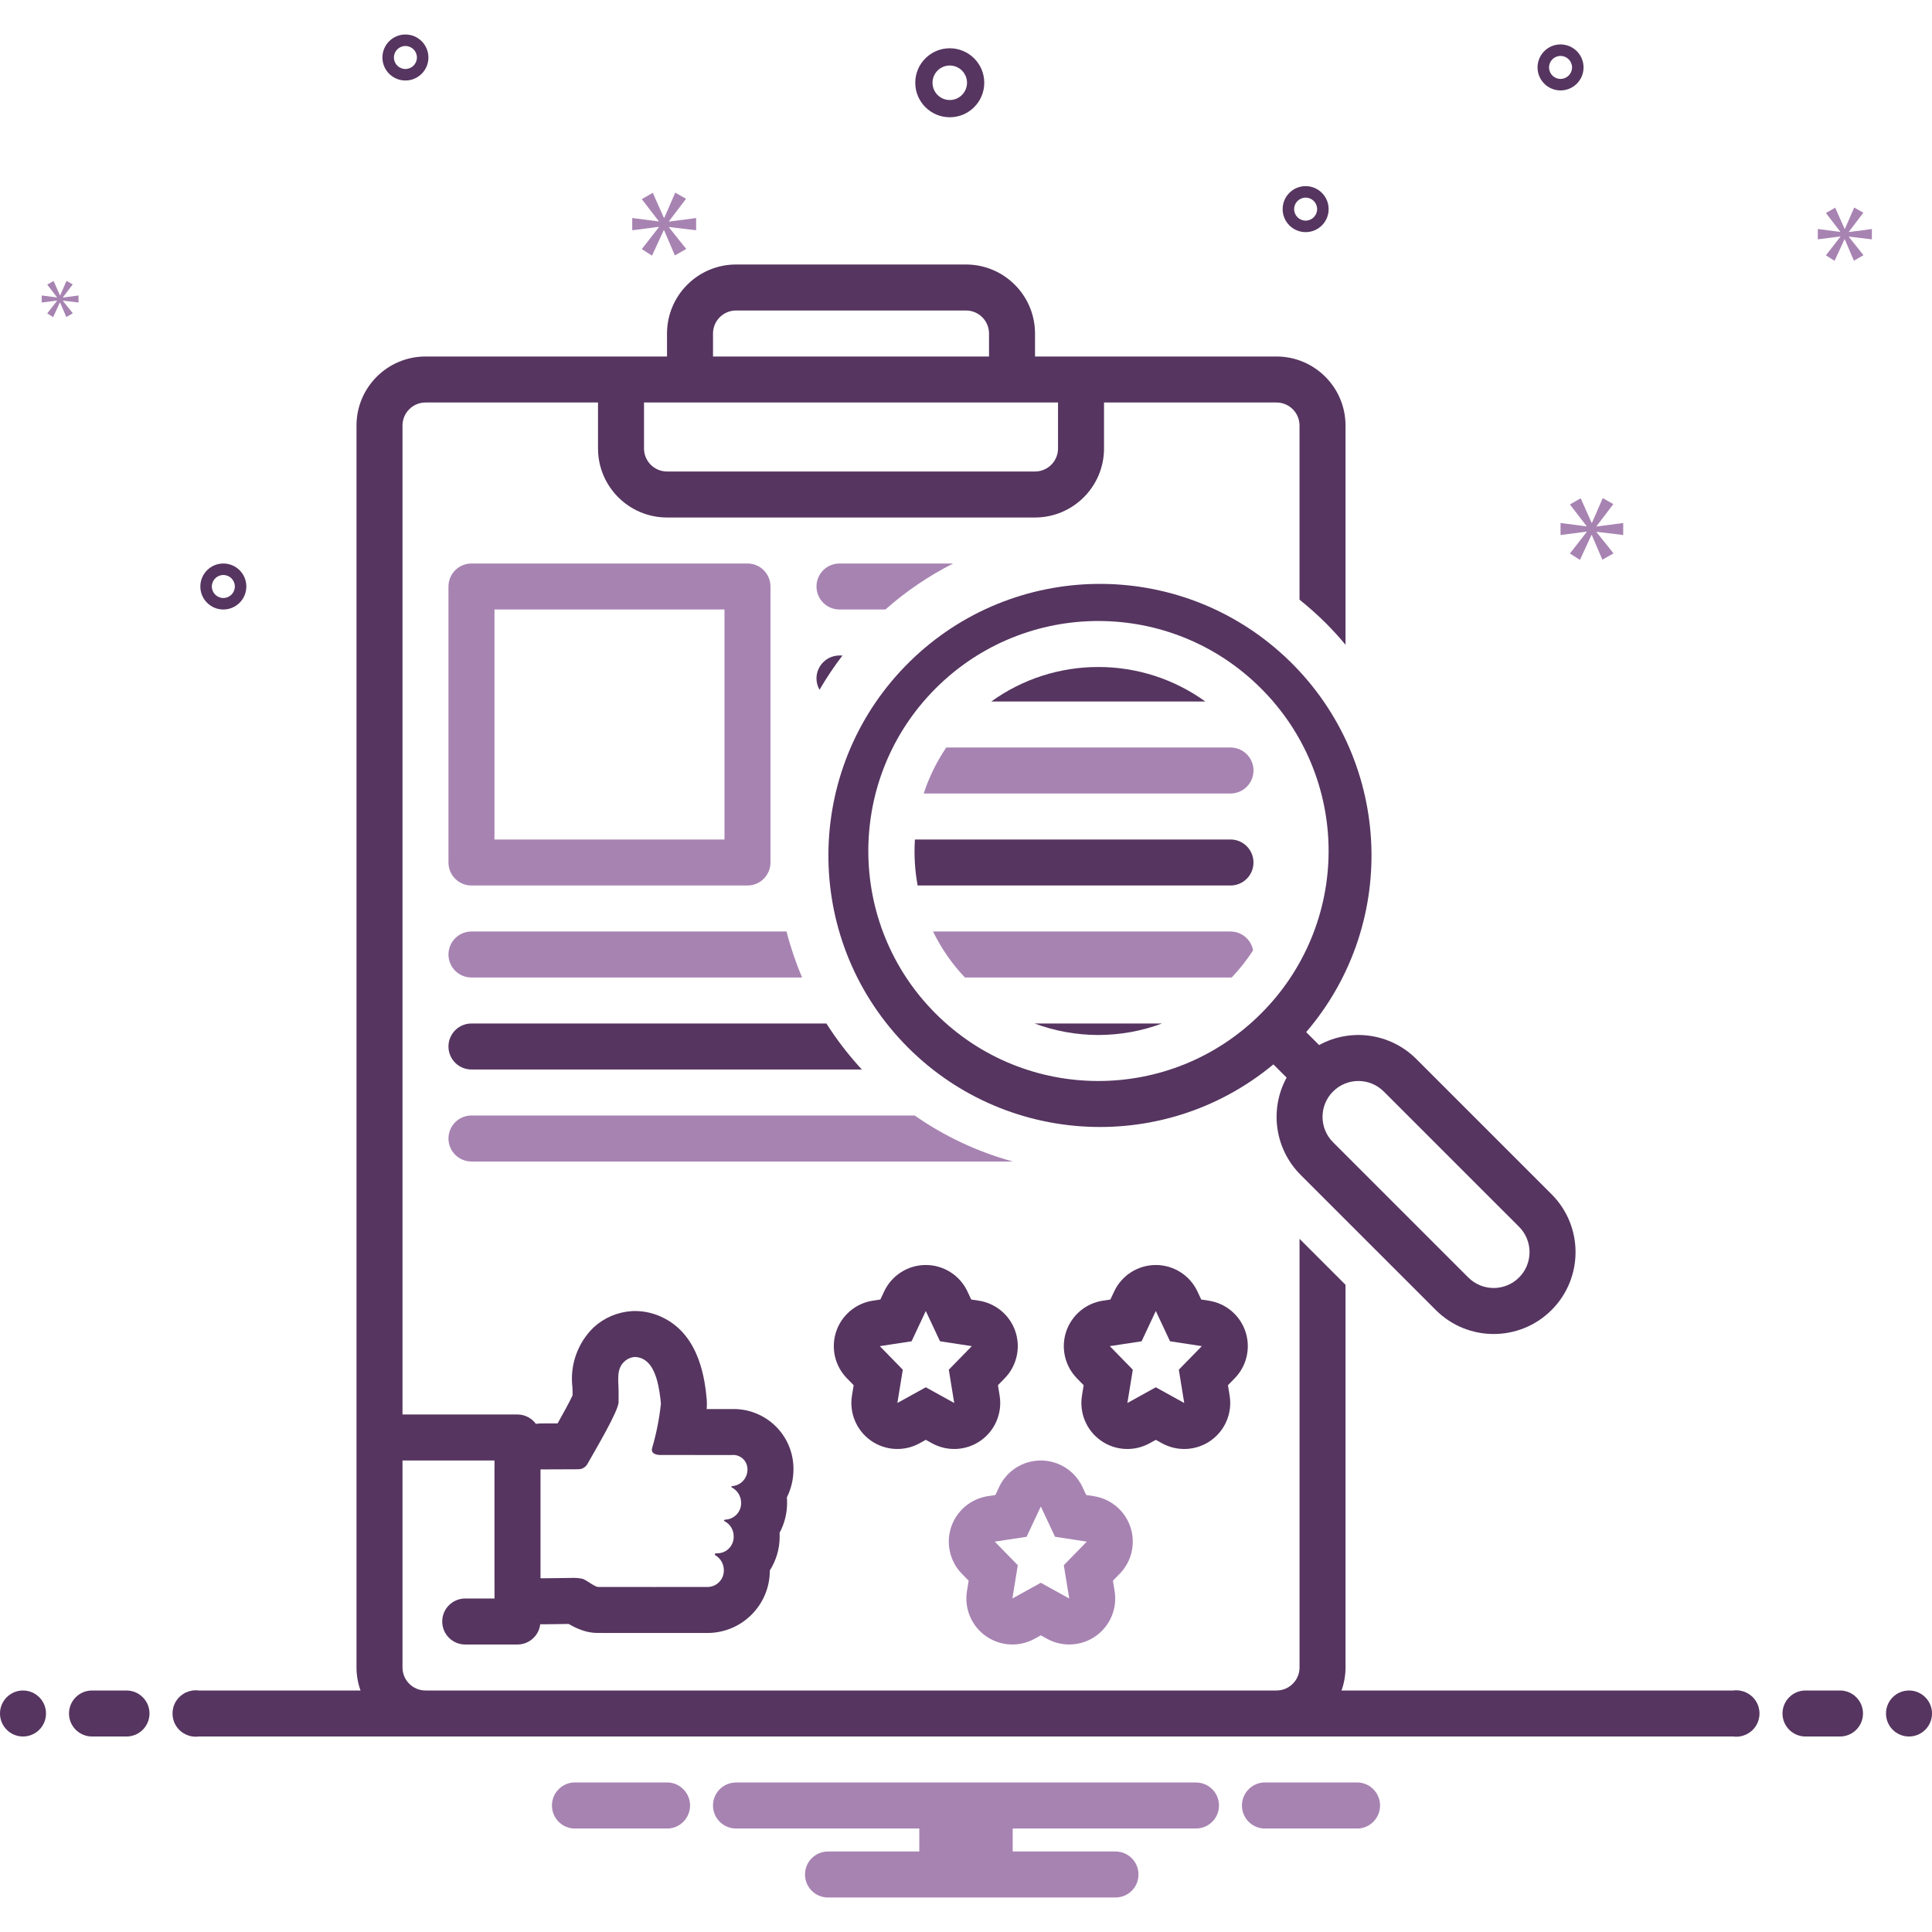
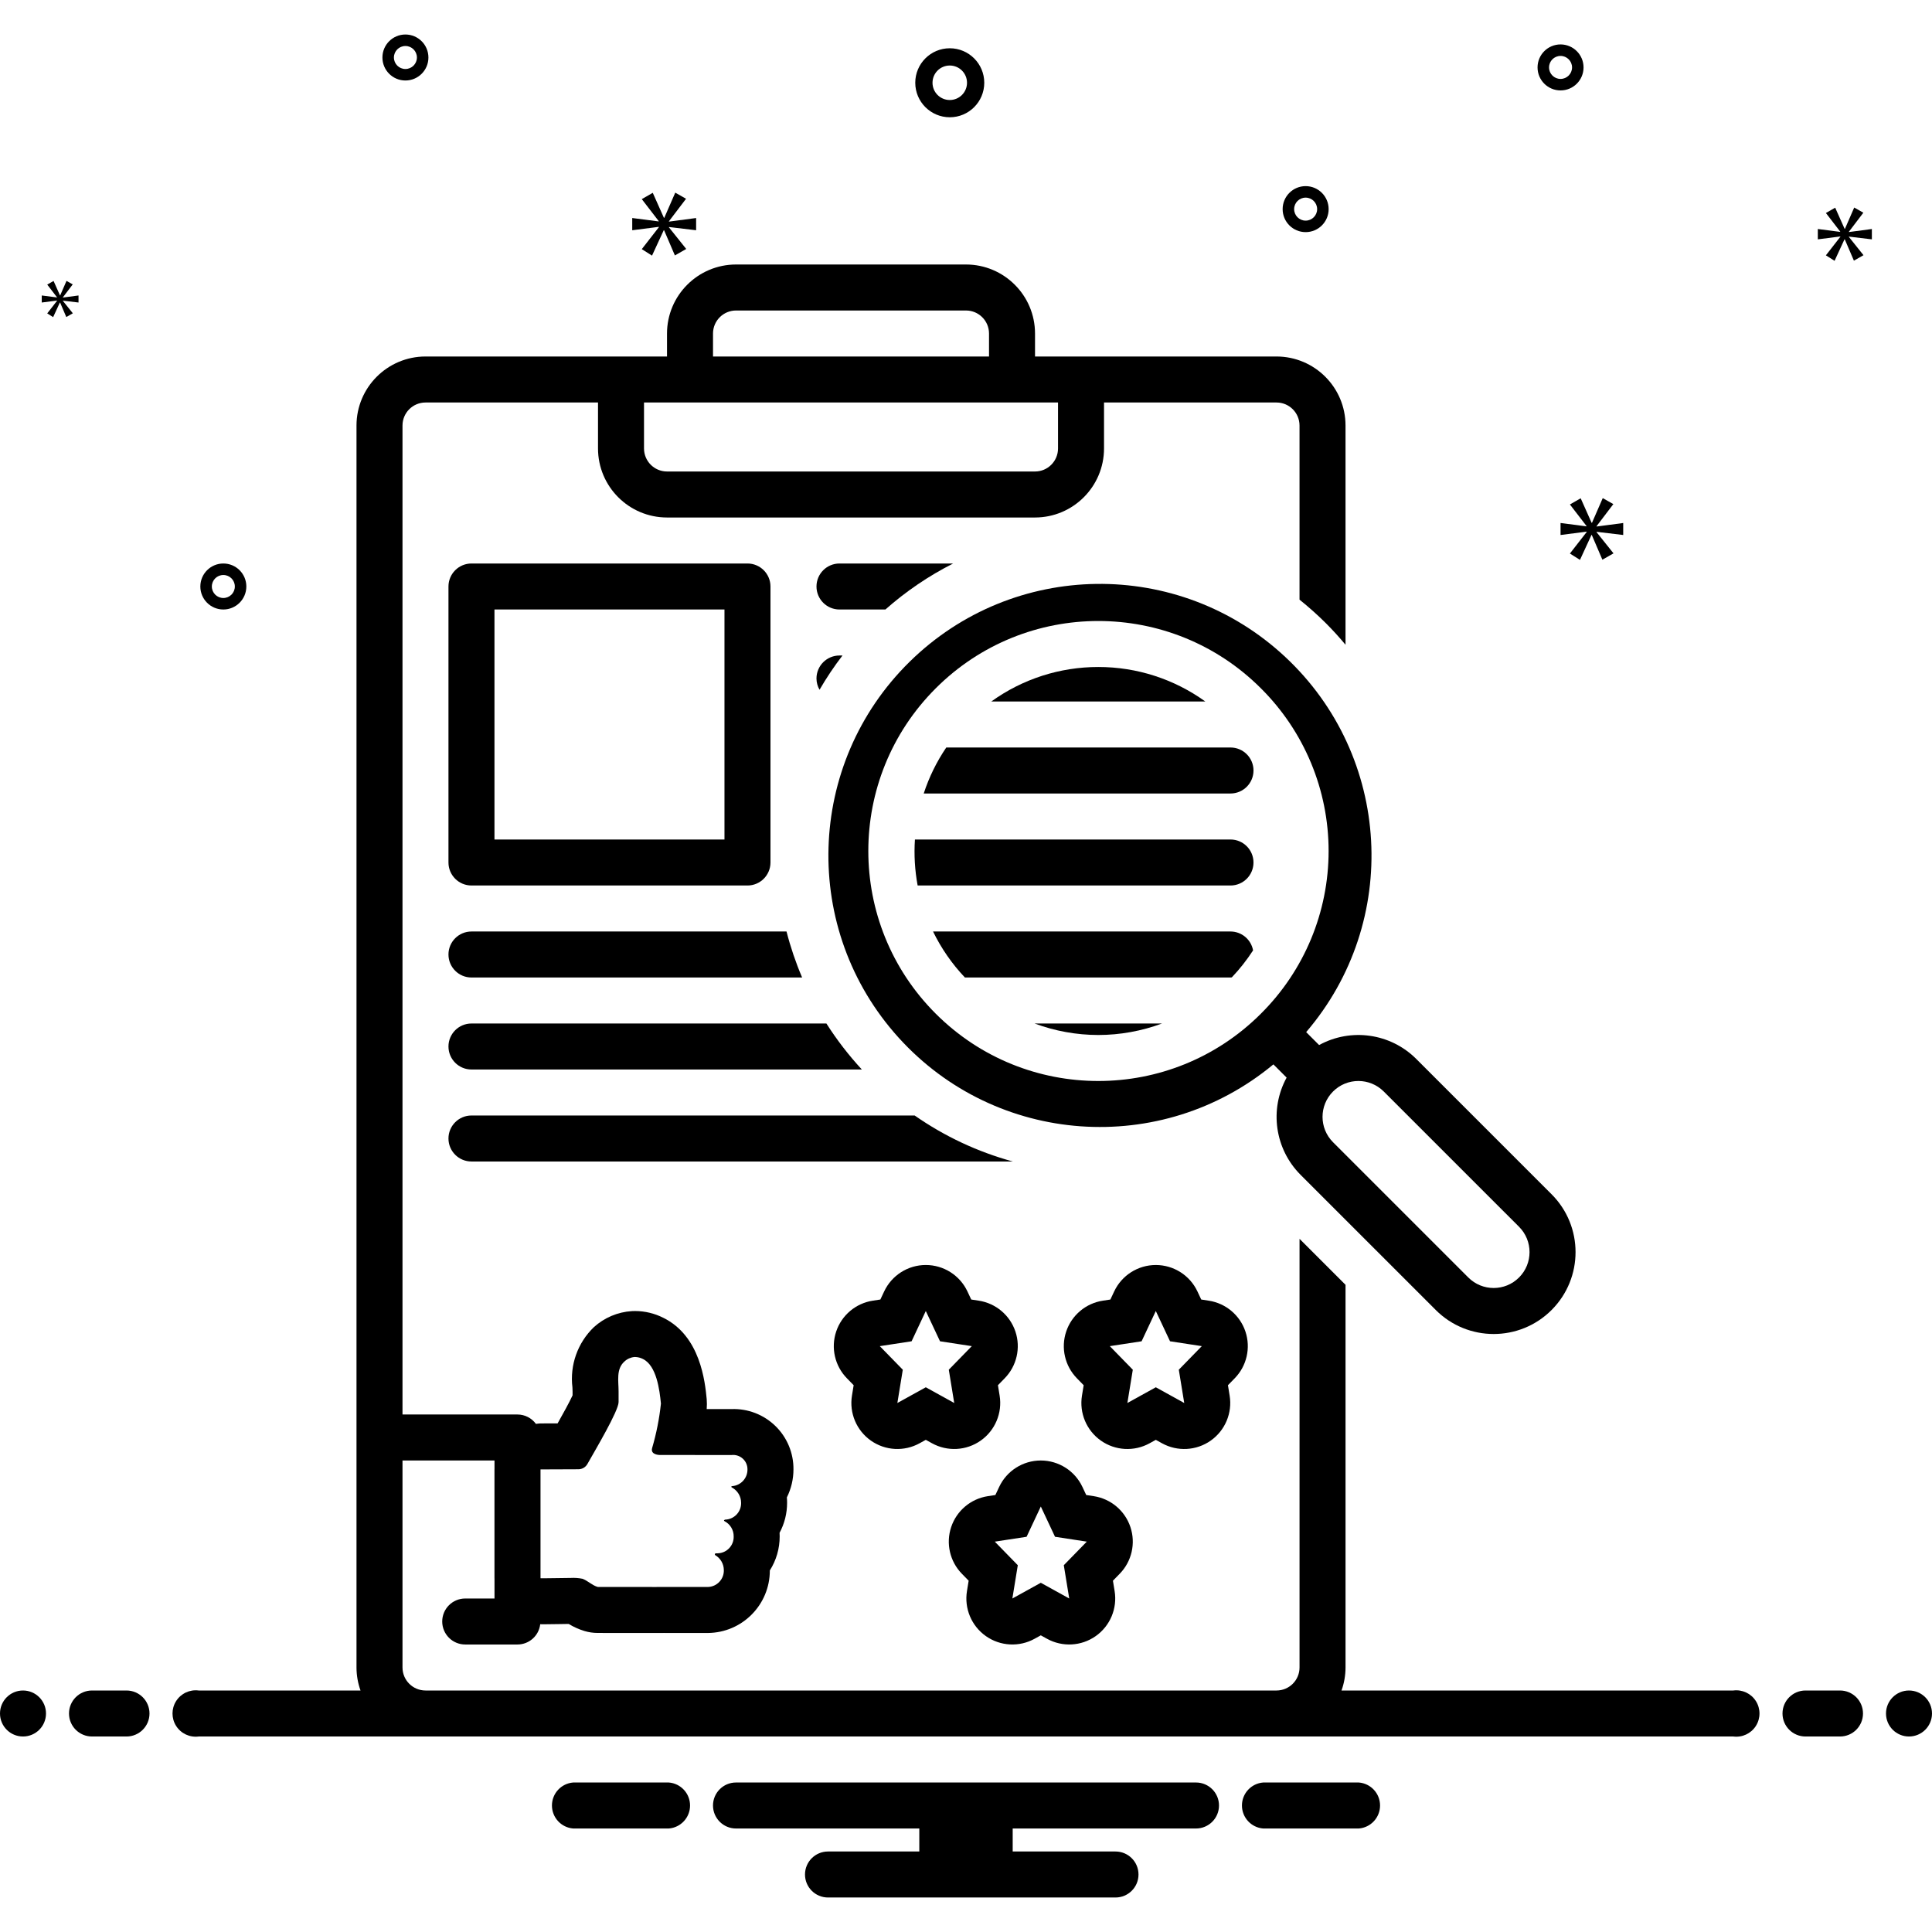
<svg xmlns="http://www.w3.org/2000/svg" data-name="Layer 1" viewBox="0 0 168 168" width="256" height="256">
-   <path fill="#a783b2" d="M40.997,77H64.998a2,2,0,0,0,2-2V51a2,2,0,0,0-2-2H40.997a2,2,0,0,0-2,2V75A2,2,0,0,0,40.997,77Zm2-24H62.998V73H42.997Z" class="color0bceb2 svgShape" />
-   <path fill="#563560" d="M108.298 115.786a4 4 0 00-3.189-2.684l-.654-.1-.329-.701a4 4 0 00-7.242-0l-.329.701-.654.1a4 4 0 00-2.259 6.747l.59.605-.147.902a4 4 0 005.883 4.145l.537-.297.537.297a4 4 0 005.883-4.145l-.147-.902.59-.605A4 4 0 00108.298 115.786zM102.977 122l-2.472-1.367L98.033 122l.472-2.894-2-2.05 2.764-.422L100.505 114l1.236 2.633 2.764.422-2 2.05zM85.109 113.102l-.654-.1-.329-.701A4 4 0 0080.504 110h-0a4 4 0 00-3.621 2.3l-.329.701-.654.1a4 4 0 00-2.259 6.747l.59.605-.147.902a4 4 0 005.883 4.145l.537-.297.537.297a4 4 0 005.883-4.145l-.147-.902.59-.605a4 4 0 00-2.259-6.747zM82.976 122l-2.472-1.367L78.032 122l.472-2.894-2-2.05 2.764-.422L80.504 114l1.236 2.633 2.764.422-2 2.05z" class="color2d4356 svgShape" />
-   <path fill="#a783b2" d="M86.883 129.3l-.329.701-.654.1a4 4 0 00-2.259 6.747l.59.605-.147.902a4 4 0 005.883 4.145l.537-.297.537.297a4 4 0 005.883-4.145l-.147-.902.59-.605a4 4 0 00-2.259-6.747l-.654-.1-.329-.701a4 4 0 00-7.242-0zm7.621 4.755l-2 2.05L92.977 139l-2.472-1.367L88.032 139l.472-2.894-2-2.05 2.764-.422L90.505 131l1.236 2.633zM82.882 49h-9.883a2 2 0 100 4h3.993A27.939 27.939 0 0182.882 49z" class="color0bceb2 svgShape" />
-   <path fill="#563560" d="M72.998,57a2,2,0,0,0-2,2,1.978,1.978,0,0,0,.266.979A27.826,27.826,0,0,1,73.259,57Z" class="color2d4356 svgShape" />
-   <path fill="#a783b2" d="M40.997,85H69.75a27.665,27.665,0,0,1-1.357-4H40.997a2,2,0,1,0,0,4Z" class="color0bceb2 svgShape" />
-   <path fill="#563560" d="M40.997,89a2,2,0,1,0,0,4H74.944a28.064,28.064,0,0,1-3.083-4Z" class="color2d4356 svgShape" />
-   <path fill="#a783b2" d="M40.997,97a2,2,0,1,0,0,4H88.073a27.666,27.666,0,0,1-8.537-4Z" class="color0bceb2 svgShape" />
-   <path fill="#563560" d="M123.156,92.085a7.119,7.119,0,0,0-8.451-1.211l-1.125-1.125a23.613,23.613,0,1,0-2.85,2.806l1.15,1.15a7.128,7.128,0,0,0,1.208,8.448l11.763,11.762a7.119,7.119,0,1,0,10.068-10.068Zm-13.508-3.943a20,20,0,1,1,0-28.284A19.938,19.938,0,0,1,109.647,88.142Zm22.442,22.944a3.119,3.119,0,0,1-4.411,0L115.916,99.324a3.119,3.119,0,0,1,4.411-4.411l11.763,11.762A3.119,3.119,0,0,1,132.09,111.086Z" class="color2d4356 svgShape" />
-   <path fill="#563560" d="M95.505,90a15.987,15.987,0,0,0,5.54-1H89.964A15.987,15.987,0,0,0,95.505,90Z" class="color2d4356 svgShape" />
-   <path fill="#a783b2" d="M107,81h-25.866a15.899,15.899,0,0,0,2.772,4h23.094c.039,0,.076-.009.114-.012a15.986,15.986,0,0,0,1.849-2.347A1.998,1.998,0,0,0,107,81Z" class="color0bceb2 svgShape" />
-   <path fill="#563560" d="M107,73H79.559a16.119,16.119,0,0,0,.236,4h27.204a2,2,0,1,0,0-4Z" class="color2d4356 svgShape" />
-   <path fill="#a783b2" d="M107,65H82.285a15.855,15.855,0,0,0-1.961,4h26.676a2,2,0,1,0,0-4Z" class="color0bceb2 svgShape" />
-   <path fill="#563560" d="M95.505 58a15.872 15.872 0 00-9.306 3H104.81A15.872 15.872 0 0095.505 58zM82.588 10.197a3 3 0 10-3-3A3.003 3.003 0 0082.588 10.197zm0-4.5a1.5 1.5 0 11-1.5 1.5A1.501 1.501 0 0182.588 5.697zM35.254 3a2 2 0 102 2A2.002 2.002 0 0035.254 3zm0 3a1 1 0 111-1A1.001 1.001 0 0135.254 6zM135.7 3.863a2 2 0 102 2A2.002 2.002 0 00135.7 3.863zm0 3a1 1 0 111-1A1.001 1.001 0 01135.7 6.863zM113.534 16.185a2 2 0 102 2A2.002 2.002 0 00113.534 16.185zm0 3a1 1 0 111-1A1.001 1.001 0 01113.534 19.185zM21.421 51a2 2 0 10-2 2A2.002 2.002 0 0021.421 51zm-3 0a1 1 0 111 1A1.001 1.001 0 0118.421 51z" class="color2d4356 svgShape" />
-   <polygon fill="#a783b2" points="58.17 19.239 59.657 17.284 58.718 16.752 57.763 18.942 57.732 18.942 56.762 16.767 55.807 17.315 57.278 19.224 57.278 19.255 54.977 18.958 54.977 20.022 57.293 19.725 57.293 19.756 55.807 21.664 56.698 22.228 57.716 20.022 57.747 20.022 58.686 22.212 59.672 21.649 58.17 19.771 58.17 19.74 60.532 20.022 60.532 18.958 58.17 19.271 58.17 19.239" class="color0bceb2 svgShape" />
-   <polygon fill="#a783b2" points="4.963 26.153 4.107 27.252 4.621 27.577 5.207 26.306 5.225 26.306 5.765 27.568 6.333 27.243 5.468 26.162 5.468 26.144 6.828 26.306 6.828 25.694 5.468 25.874 5.468 25.856 6.324 24.73 5.784 24.423 5.234 25.684 5.216 25.684 4.658 24.432 4.107 24.747 4.955 25.847 4.955 25.865 3.63 25.694 3.63 26.306 4.963 26.135 4.963 26.153" class="color0bceb2 svgShape" />
-   <polygon fill="#a783b2" points="141.149 46.521 141.149 45.478 138.832 45.785 138.832 45.754 140.29 43.836 139.369 43.314 138.433 45.462 138.402 45.462 137.451 43.329 136.514 43.867 137.957 45.739 137.957 45.77 135.7 45.478 135.7 46.521 137.972 46.23 137.972 46.261 136.514 48.133 137.389 48.686 138.387 46.521 138.417 46.521 139.338 48.67 140.305 48.118 138.832 46.276 138.832 46.245 141.149 46.521" class="color0bceb2 svgShape" />
-   <polygon fill="#a783b2" points="160.773 20.151 162.03 18.497 161.236 18.047 160.429 19.899 160.402 19.899 159.581 18.059 158.773 18.523 160.018 20.138 160.018 20.165 158.071 19.913 158.071 20.813 160.031 20.562 160.031 20.588 158.773 22.203 159.528 22.68 160.389 20.813 160.415 20.813 161.209 22.666 162.043 22.19 160.773 20.601 160.773 20.575 162.771 20.813 162.771 19.913 160.773 20.178 160.773 20.151" class="color0bceb2 svgShape" />
-   <circle cx="2" cy="149" r="2" fill="#563560" class="color2d4356 svgShape" />
-   <path fill="#563560" d="M11 147H8a2 2 0 000 4h3a2 2 0 000-4zM160 147h-3a2 2 0 000 4h3a2 2 0 000-4z" class="color2d4356 svgShape" />
-   <circle cx="166" cy="149" r="2" fill="#563560" class="color2d4356 svgShape" />
-   <path fill="#a783b2" d="M118.154 155h-8.308a2.006 2.006 0 000 4h8.308a2.006 2.006 0 000-4zM58.154 155H49.846a2.006 2.006 0 000 4h8.308a2.006 2.006 0 000-4zM104 155H64a2 2 0 000 4H79.94v2H72a2 2 0 000 4H97a2 2 0 000-4H88.06v-2H104a2 2 0 000-4z" class="color0bceb2 svgShape" />
-   <path fill="#563560" d="M150.721,147H116.653a5.96,5.96,0,0,0,.35-2V111.724l-4-4V145a2.003,2.003,0,0,1-2,2H37a2.003,2.003,0,0,1-2-2V127h8v.746c-0.0.01-.003.019-.003.029v9.463c0,.01.003.019.003.029V139h-2.546a2,2,0,1,0,0,4h4.546a1.994,1.994,0,0,0,1.976-1.762c.126.002.254.003.386.003.411,0,.851-.008,1.278-.016.283-.005.559-.011.811-.013a5.986,5.986,0,0,0,1.371.615,4.002,4.002,0,0,0,1.144.168c.002,0,.362 0.0.5.001.035.001.07.001.105.001h2.255l2.17.002.551-0q.105-0.0.208-.004v.003h3.802a5.431,5.431,0,0,0,5.385-5.438,5.495,5.495,0,0,0,.856-2.955q0-.16-.009-.318a5.494,5.494,0,0,0,.654-2.608q0-.236-.02-.469a5.47,5.47,0,0,0,.574-2.443,5.198,5.198,0,0,0-5.387-5.239l-2.158-.002a5.305,5.305,0,0,0,.001-.858c-.148-1.505-.539-5.489-3.78-7.08a5.476,5.476,0,0,0-2.449-.586q-.14,0-.28.008a5.412,5.412,0,0,0-3.303,1.395,6.225,6.225,0,0,0-1.864,5.244c.005.117.012.234.012.347v.338c-.272.594-.843,1.627-1.3,2.437l-1.509.006c-.129.001-.251.027-.378.039A1.991,1.991,0,0,0,45,123H35V37a2.003,2.003,0,0,1,2-2H52.001v4a6.007,6.007,0,0,0,6,6H90.002a6.007,6.007,0,0,0,6-6V35h15a2.003,2.003,0,0,1,2,2V52.144a28.473,28.473,0,0,1,2.301,2.057c.599.599,1.162,1.222,1.699,1.864V37a6.007,6.007,0,0,0-6-6H90.002V29a6.007,6.007,0,0,0-6-6H64.001a6.007,6.007,0,0,0-6,6v2H37A6.007,6.007,0,0,0,31,37V145a5.96,5.96,0,0,0,.35,2H17.279a2.017,2.017,0,1,0,0,4H150.721a2.017,2.017,0,1,0,0-4ZM47.001,127.775l3.307-.013h.003a.901.901,0,0,0,.757-.439c.708-1.254,2.722-4.643,2.722-5.403v-.926c0-.914-.225-1.947.505-2.598a1.45,1.45,0,0,1,.866-.395c.022-.001.043-.002.064-.002a1.554,1.554,0,0,1,.686.176c1.179.579,1.443,2.673,1.561,3.875a21.938,21.938,0,0,1-.766,3.87c-.166.594.649.599.649.599l6.256.006a1.242,1.242,0,0,1,1.386,1.239,1.439,1.439,0,0,1-1.32,1.463c-.082.005-.133.068-.024.127a1.5,1.5,0,0,1,.791,1.322,1.428,1.428,0,0,1-1.388,1.465s-.2.061-.034.147a1.469,1.469,0,0,1,.776,1.315,1.426,1.426,0,0,1-1.383,1.467h-.134c-.054,0-.112.016-.121.081a.092.092,0,0,0,.042.086,1.51,1.51,0,0,1,.74,1.296,1.426,1.426,0,0,1-1.385,1.465H57.756c0,.001-.325.002-.759.002-.868,0-2.17-.002-2.17-.002H52.571c.005-.002-.601-.003-.601-.003-.482-.144-.845-.526-1.307-.708a4.025,4.025,0,0,0-1.035-.075c-.661,0-1.516.029-2.265.029-.124,0-.245-.001-.362-.003ZM62.001,29a2.003,2.003,0,0,1,2-2H84.002a2.003,2.003,0,0,1,2,2v2H62.001Zm-6,6H92.002v4A2.003,2.003,0,0,1,90.002,41h-32.001a2.003,2.003,0,0,1-2-2Z" class="color2d4356 svgShape" />
+   <path fill="#000" d="M40.997,77H64.998a2,2,0,0,0,2-2V51a2,2,0,0,0-2-2H40.997a2,2,0,0,0-2,2V75A2,2,0,0,0,40.997,77Zm2-24H62.998V73H42.997Z" class="color0bceb2 svgShape" />
+   <path fill="#000" d="M108.298 115.786a4 4 0 00-3.189-2.684l-.654-.1-.329-.701a4 4 0 00-7.242-0l-.329.701-.654.1a4 4 0 00-2.259 6.747l.59.605-.147.902a4 4 0 005.883 4.145l.537-.297.537.297a4 4 0 005.883-4.145l-.147-.902.59-.605A4 4 0 00108.298 115.786zM102.977 122l-2.472-1.367L98.033 122l.472-2.894-2-2.05 2.764-.422L100.505 114l1.236 2.633 2.764.422-2 2.05zM85.109 113.102l-.654-.1-.329-.701A4 4 0 0080.504 110h-0a4 4 0 00-3.621 2.3l-.329.701-.654.1a4 4 0 00-2.259 6.747l.59.605-.147.902a4 4 0 005.883 4.145l.537-.297.537.297a4 4 0 005.883-4.145l-.147-.902.59-.605a4 4 0 00-2.259-6.747zM82.976 122l-2.472-1.367L78.032 122l.472-2.894-2-2.05 2.764-.422L80.504 114l1.236 2.633 2.764.422-2 2.05z" class="color2d4356 svgShape" />
+   <path fill="#000" d="M86.883 129.3l-.329.701-.654.1a4 4 0 00-2.259 6.747l.59.605-.147.902a4 4 0 005.883 4.145l.537-.297.537.297a4 4 0 005.883-4.145l-.147-.902.59-.605a4 4 0 00-2.259-6.747l-.654-.1-.329-.701a4 4 0 00-7.242-0zm7.621 4.755l-2 2.05L92.977 139l-2.472-1.367L88.032 139l.472-2.894-2-2.05 2.764-.422L90.505 131l1.236 2.633zM82.882 49h-9.883a2 2 0 100 4h3.993A27.939 27.939 0 0182.882 49z" class="color0bceb2 svgShape" />
+   <path fill="#000" d="M72.998,57a2,2,0,0,0-2,2,1.978,1.978,0,0,0,.266.979A27.826,27.826,0,0,1,73.259,57Z" class="color2d4356 svgShape" />
+   <path fill="#000" d="M40.997,85H69.75a27.665,27.665,0,0,1-1.357-4H40.997a2,2,0,1,0,0,4Z" class="color0bceb2 svgShape" />
+   <path fill="#000" d="M40.997,89a2,2,0,1,0,0,4H74.944a28.064,28.064,0,0,1-3.083-4Z" class="color2d4356 svgShape" />
+   <path fill="#000" d="M40.997,97a2,2,0,1,0,0,4H88.073a27.666,27.666,0,0,1-8.537-4Z" class="color0bceb2 svgShape" />
+   <path fill="#000" d="M123.156,92.085a7.119,7.119,0,0,0-8.451-1.211l-1.125-1.125a23.613,23.613,0,1,0-2.85,2.806l1.15,1.15a7.128,7.128,0,0,0,1.208,8.448l11.763,11.762a7.119,7.119,0,1,0,10.068-10.068Zm-13.508-3.943a20,20,0,1,1,0-28.284A19.938,19.938,0,0,1,109.647,88.142Zm22.442,22.944a3.119,3.119,0,0,1-4.411,0L115.916,99.324a3.119,3.119,0,0,1,4.411-4.411l11.763,11.762A3.119,3.119,0,0,1,132.09,111.086Z" class="color2d4356 svgShape" />
+   <path fill="#000" d="M95.505,90a15.987,15.987,0,0,0,5.54-1H89.964A15.987,15.987,0,0,0,95.505,90Z" class="color2d4356 svgShape" />
+   <path fill="#000" d="M107,81h-25.866a15.899,15.899,0,0,0,2.772,4h23.094c.039,0,.076-.009.114-.012a15.986,15.986,0,0,0,1.849-2.347A1.998,1.998,0,0,0,107,81Z" class="color0bceb2 svgShape" />
+   <path fill="#000" d="M107,73H79.559a16.119,16.119,0,0,0,.236,4h27.204a2,2,0,1,0,0-4Z" class="color2d4356 svgShape" />
+   <path fill="#000" d="M107,65H82.285a15.855,15.855,0,0,0-1.961,4h26.676a2,2,0,1,0,0-4Z" class="color0bceb2 svgShape" />
+   <path fill="#000" d="M95.505 58a15.872 15.872 0 00-9.306 3H104.81A15.872 15.872 0 0095.505 58zM82.588 10.197a3 3 0 10-3-3A3.003 3.003 0 0082.588 10.197zm0-4.5a1.5 1.5 0 11-1.5 1.5A1.501 1.501 0 0182.588 5.697zM35.254 3a2 2 0 102 2A2.002 2.002 0 0035.254 3zm0 3a1 1 0 111-1A1.001 1.001 0 0135.254 6zM135.7 3.863a2 2 0 102 2A2.002 2.002 0 00135.7 3.863zm0 3a1 1 0 111-1A1.001 1.001 0 01135.7 6.863zM113.534 16.185a2 2 0 102 2A2.002 2.002 0 00113.534 16.185zm0 3a1 1 0 111-1A1.001 1.001 0 01113.534 19.185zM21.421 51a2 2 0 10-2 2A2.002 2.002 0 0021.421 51zm-3 0a1 1 0 111 1A1.001 1.001 0 0118.421 51z" class="color2d4356 svgShape" />
+   <polygon fill="#000" points="58.17 19.239 59.657 17.284 58.718 16.752 57.763 18.942 57.732 18.942 56.762 16.767 55.807 17.315 57.278 19.224 57.278 19.255 54.977 18.958 54.977 20.022 57.293 19.725 57.293 19.756 55.807 21.664 56.698 22.228 57.716 20.022 57.747 20.022 58.686 22.212 59.672 21.649 58.17 19.771 58.17 19.74 60.532 20.022 60.532 18.958 58.17 19.271 58.17 19.239" class="color0bceb2 svgShape" />
+   <polygon fill="#000" points="4.963 26.153 4.107 27.252 4.621 27.577 5.207 26.306 5.225 26.306 5.765 27.568 6.333 27.243 5.468 26.162 5.468 26.144 6.828 26.306 6.828 25.694 5.468 25.874 5.468 25.856 6.324 24.73 5.784 24.423 5.234 25.684 5.216 25.684 4.658 24.432 4.107 24.747 4.955 25.847 4.955 25.865 3.63 25.694 3.63 26.306 4.963 26.135 4.963 26.153" class="color0bceb2 svgShape" />
+   <polygon fill="#000" points="141.149 46.521 141.149 45.478 138.832 45.785 138.832 45.754 140.29 43.836 139.369 43.314 138.433 45.462 138.402 45.462 137.451 43.329 136.514 43.867 137.957 45.739 137.957 45.77 135.7 45.478 135.7 46.521 137.972 46.23 137.972 46.261 136.514 48.133 137.389 48.686 138.387 46.521 138.417 46.521 139.338 48.67 140.305 48.118 138.832 46.276 138.832 46.245 141.149 46.521" class="color0bceb2 svgShape" />
+   <polygon fill="#000" points="160.773 20.151 162.03 18.497 161.236 18.047 160.429 19.899 160.402 19.899 159.581 18.059 158.773 18.523 160.018 20.138 160.018 20.165 158.071 19.913 158.071 20.813 160.031 20.562 160.031 20.588 158.773 22.203 159.528 22.68 160.389 20.813 160.415 20.813 161.209 22.666 162.043 22.19 160.773 20.601 160.773 20.575 162.771 20.813 162.771 19.913 160.773 20.178 160.773 20.151" class="color0bceb2 svgShape" />
+   <circle cx="2" cy="149" r="2" fill="#000" class="color2d4356 svgShape" />
+   <path fill="#000" d="M11 147H8a2 2 0 000 4h3a2 2 0 000-4zM160 147h-3a2 2 0 000 4h3a2 2 0 000-4z" class="color2d4356 svgShape" />
+   <circle cx="166" cy="149" r="2" fill="#000" class="color2d4356 svgShape" />
+   <path fill="#000" d="M118.154 155h-8.308a2.006 2.006 0 000 4h8.308a2.006 2.006 0 000-4zM58.154 155H49.846a2.006 2.006 0 000 4h8.308a2.006 2.006 0 000-4zM104 155H64a2 2 0 000 4H79.94v2H72a2 2 0 000 4H97a2 2 0 000-4H88.06v-2H104a2 2 0 000-4z" class="color0bceb2 svgShape" />
+   <path fill="#000" d="M150.721,147H116.653a5.96,5.96,0,0,0,.35-2V111.724l-4-4V145a2.003,2.003,0,0,1-2,2H37a2.003,2.003,0,0,1-2-2V127h8v.746c-0.0.01-.003.019-.003.029v9.463c0,.01.003.019.003.029V139h-2.546a2,2,0,1,0,0,4h4.546a1.994,1.994,0,0,0,1.976-1.762c.126.002.254.003.386.003.411,0,.851-.008,1.278-.016.283-.005.559-.011.811-.013a5.986,5.986,0,0,0,1.371.615,4.002,4.002,0,0,0,1.144.168c.002,0,.362 0.0.5.001.035.001.07.001.105.001h2.255l2.17.002.551-0q.105-0.0.208-.004v.003h3.802a5.431,5.431,0,0,0,5.385-5.438,5.495,5.495,0,0,0,.856-2.955q0-.16-.009-.318a5.494,5.494,0,0,0,.654-2.608q0-.236-.02-.469a5.47,5.47,0,0,0,.574-2.443,5.198,5.198,0,0,0-5.387-5.239l-2.158-.002a5.305,5.305,0,0,0,.001-.858c-.148-1.505-.539-5.489-3.78-7.08a5.476,5.476,0,0,0-2.449-.586q-.14,0-.28.008a5.412,5.412,0,0,0-3.303,1.395,6.225,6.225,0,0,0-1.864,5.244c.005.117.012.234.012.347v.338c-.272.594-.843,1.627-1.3,2.437l-1.509.006c-.129.001-.251.027-.378.039A1.991,1.991,0,0,0,45,123H35V37a2.003,2.003,0,0,1,2-2H52.001v4a6.007,6.007,0,0,0,6,6H90.002a6.007,6.007,0,0,0,6-6V35h15a2.003,2.003,0,0,1,2,2V52.144a28.473,28.473,0,0,1,2.301,2.057c.599.599,1.162,1.222,1.699,1.864V37a6.007,6.007,0,0,0-6-6H90.002V29a6.007,6.007,0,0,0-6-6H64.001a6.007,6.007,0,0,0-6,6v2H37A6.007,6.007,0,0,0,31,37V145a5.96,5.96,0,0,0,.35,2H17.279a2.017,2.017,0,1,0,0,4H150.721a2.017,2.017,0,1,0,0-4ZM47.001,127.775l3.307-.013h.003a.901.901,0,0,0,.757-.439c.708-1.254,2.722-4.643,2.722-5.403v-.926c0-.914-.225-1.947.505-2.598a1.45,1.45,0,0,1,.866-.395c.022-.001.043-.002.064-.002a1.554,1.554,0,0,1,.686.176c1.179.579,1.443,2.673,1.561,3.875a21.938,21.938,0,0,1-.766,3.87c-.166.594.649.599.649.599l6.256.006a1.242,1.242,0,0,1,1.386,1.239,1.439,1.439,0,0,1-1.32,1.463c-.082.005-.133.068-.024.127a1.5,1.5,0,0,1,.791,1.322,1.428,1.428,0,0,1-1.388,1.465s-.2.061-.034.147a1.469,1.469,0,0,1,.776,1.315,1.426,1.426,0,0,1-1.383,1.467h-.134c-.054,0-.112.016-.121.081a.092.092,0,0,0,.042.086,1.51,1.51,0,0,1,.74,1.296,1.426,1.426,0,0,1-1.385,1.465H57.756c0,.001-.325.002-.759.002-.868,0-2.17-.002-2.17-.002H52.571c.005-.002-.601-.003-.601-.003-.482-.144-.845-.526-1.307-.708a4.025,4.025,0,0,0-1.035-.075c-.661,0-1.516.029-2.265.029-.124,0-.245-.001-.362-.003ZM62.001,29a2.003,2.003,0,0,1,2-2H84.002a2.003,2.003,0,0,1,2,2v2H62.001Zm-6,6H92.002v4A2.003,2.003,0,0,1,90.002,41h-32.001a2.003,2.003,0,0,1-2-2Z" class="color2d4356 svgShape" />
</svg>
